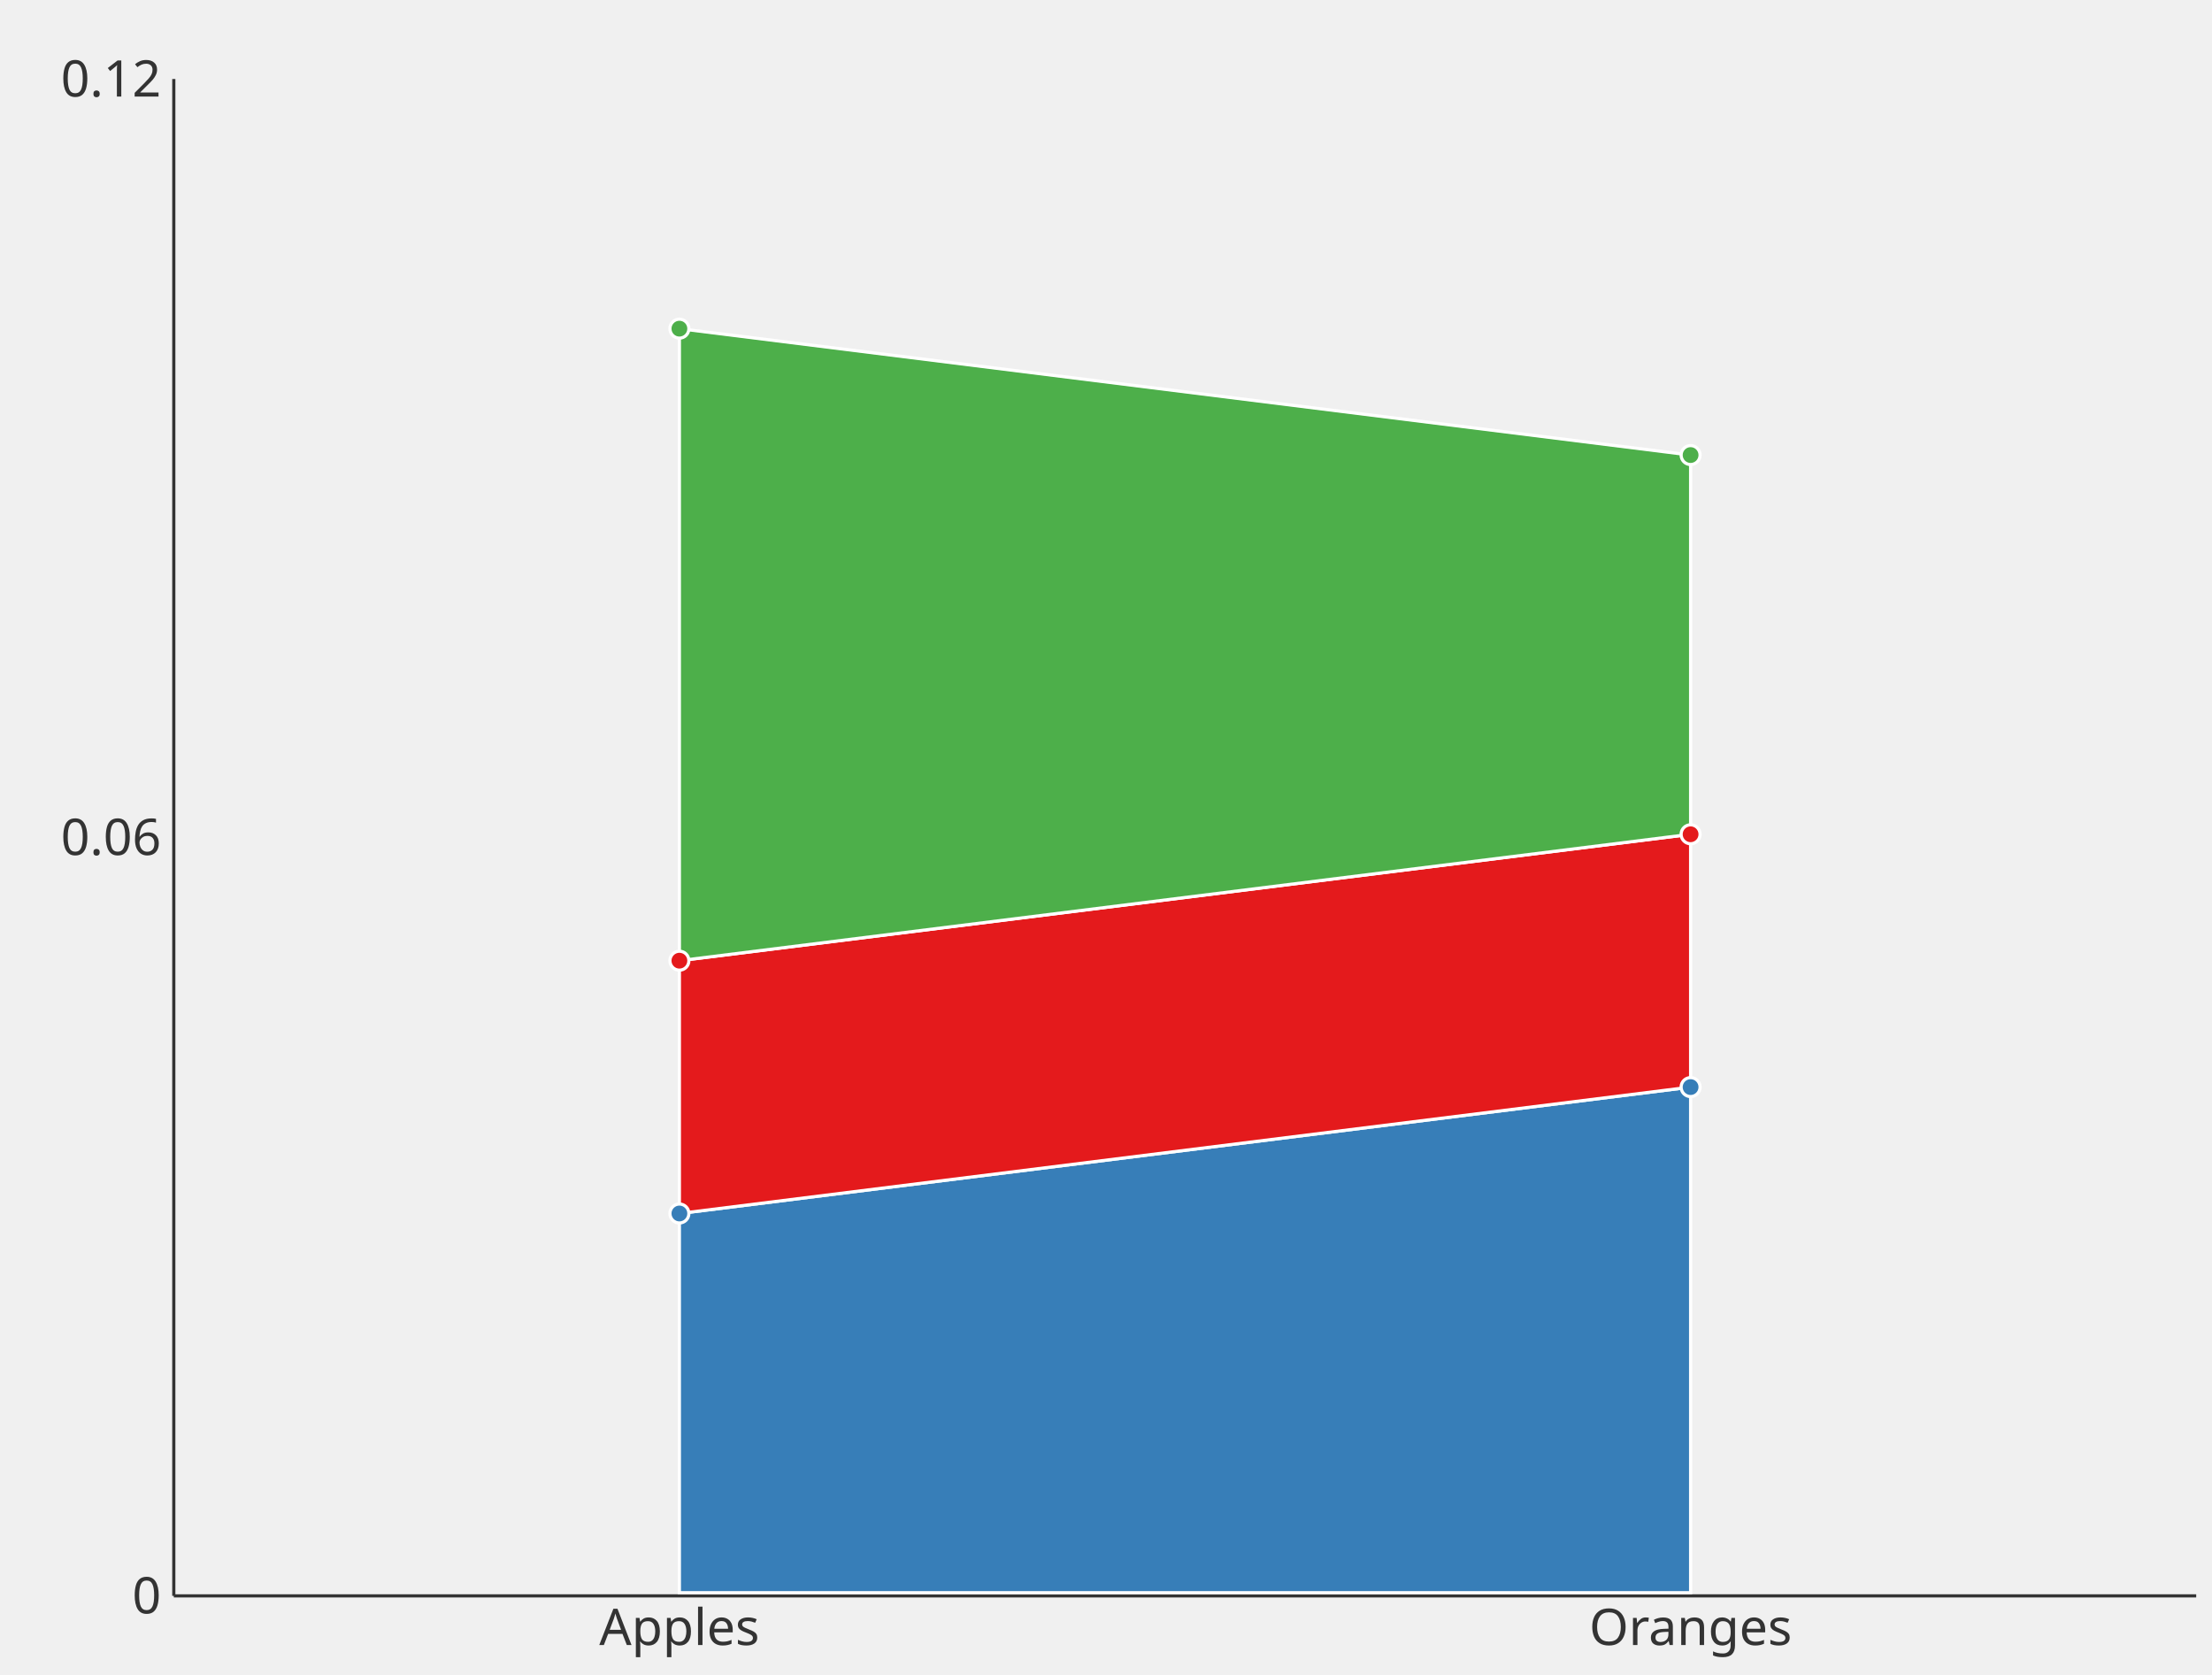
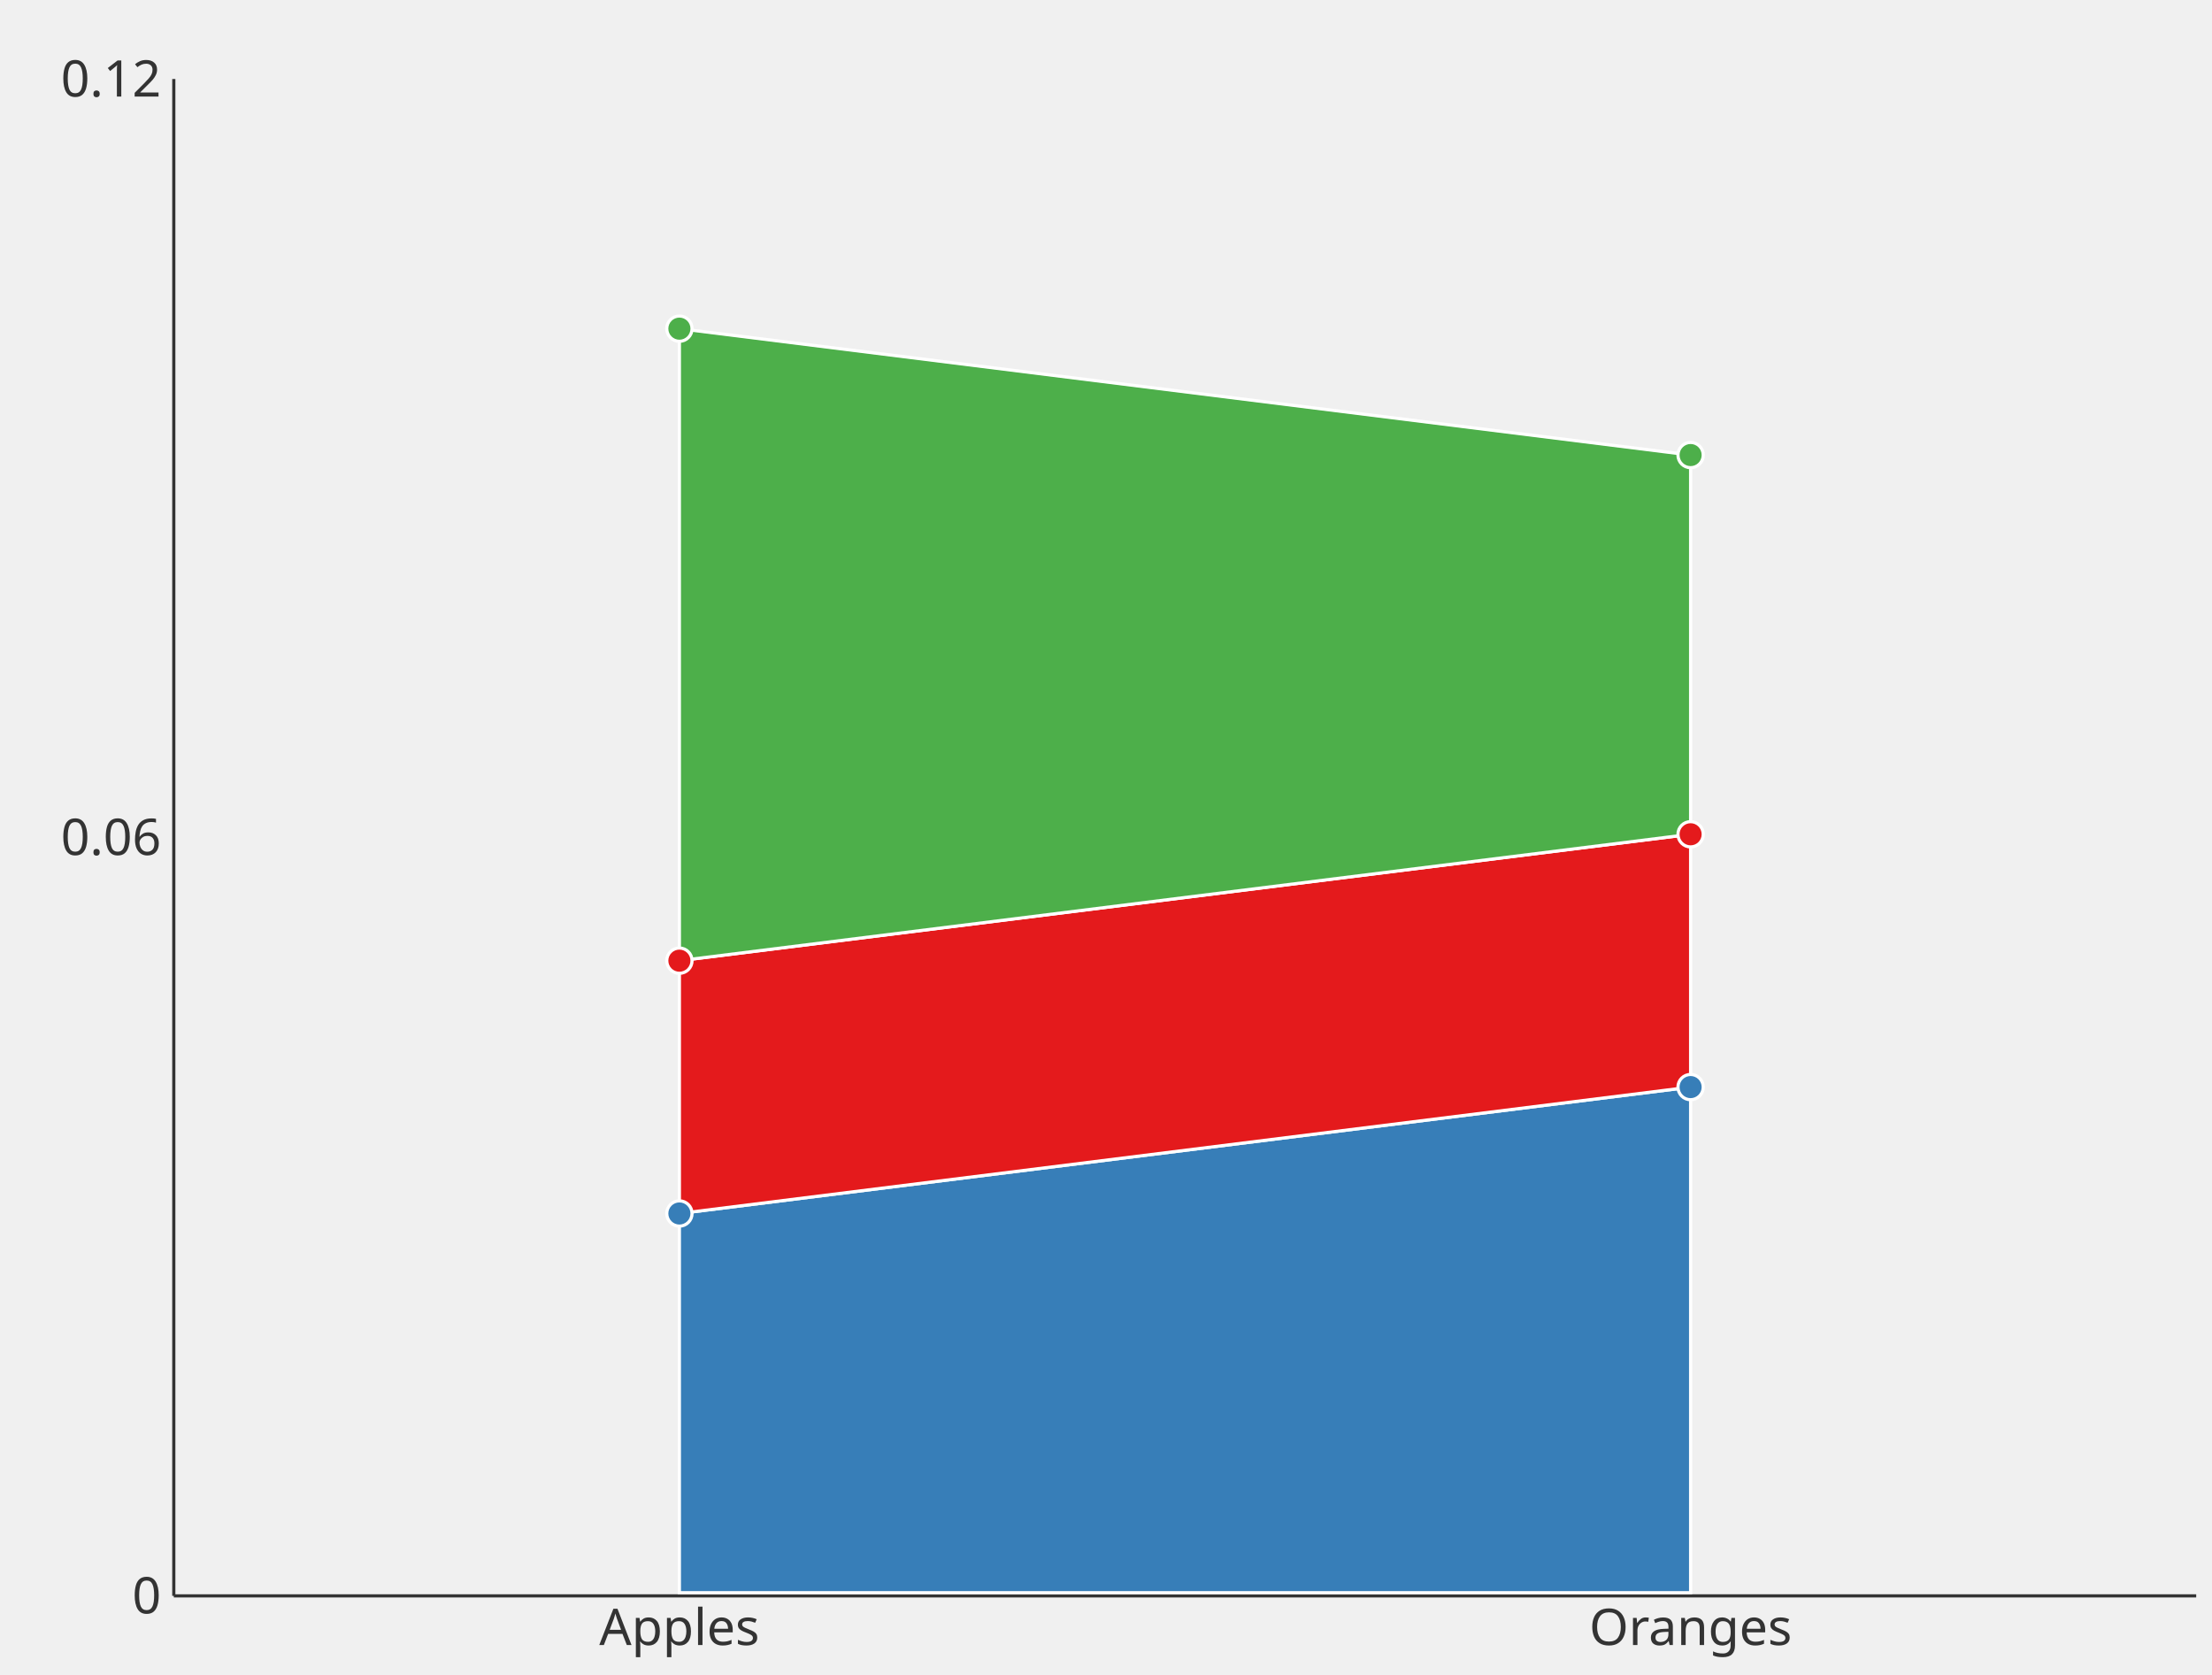
<svg xmlns="http://www.w3.org/2000/svg" font-family="sans-serif" font-size="16" viewBox="-55 -25 700 530">
  <style>
		@media (prefers-color-scheme: dark) {
			[fill="#333"] {fill: white}
			[stroke="#333"] {stroke: white}
		}
	</style>
  <g role="table">
    <line stroke="#333" x1="0" x2="0" y1="0" y2="480" />
    <line stroke="#333" x1="0" x2="640" y1="480" y2="480" />
    <g aria-hidden="true">
      <text dominant-baseline="middle" fill="#333" text-anchor="end" x="-4" y="480">0</text>
      <text dominant-baseline="middle" fill="#333" text-anchor="end" x="-4" y="240">0.06</text>
      <text dominant-baseline="middle" fill="#333" text-anchor="end" x="-4" y="0">0.12</text>
    </g>
    <g role="row">
      <text dominant-baseline="middle" fill="#333" role="columnheader" text-anchor="middle" x="160" y="490">Apples</text>
      <text dominant-baseline="middle" fill="#333" role="columnheader" text-anchor="middle" x="480" y="490">Oranges</text>
    </g>
    <polygon fill="#377eb8" points="160,359 480,319 480,479 160,479" stroke="white" />
    <polygon fill="#e41a1c" points="160,279 480,239 480,319 160,359" stroke="white" />
    <polygon fill="#4daf4a" points="160,79 480,119 480,239 160,279" stroke="white" />
    <g fill="#377eb8" role="row" stroke="white">
-       <circle cx="160" cy="359" r="3" role="cell">
+       <circle cx="160" cy="359" r="4" role="cell">
				</circle>
-       <circle cx="480" cy="319" r="3" role="cell">
+       <circle cx="480" cy="319" r="4" role="cell">
				</circle>
    </g>
    <g fill="#e41a1c" role="row" stroke="white">
-       <circle cx="160" cy="279" r="3" role="cell">
+       <circle cx="160" cy="279" r="4" role="cell">
				</circle>
-       <circle cx="480" cy="239" r="3" role="cell">
+       <circle cx="480" cy="239" r="4" role="cell">
				</circle>
    </g>
    <g fill="#4daf4a" role="row" stroke="white">
-       <circle cx="160" cy="79" r="3" role="cell">
+       <circle cx="160" cy="79" r="4" role="cell">
				</circle>
-       <circle cx="480" cy="119" r="3" role="cell">
+       <circle cx="480" cy="119" r="4" role="cell">
				</circle>
    </g>
  </g>
</svg>
